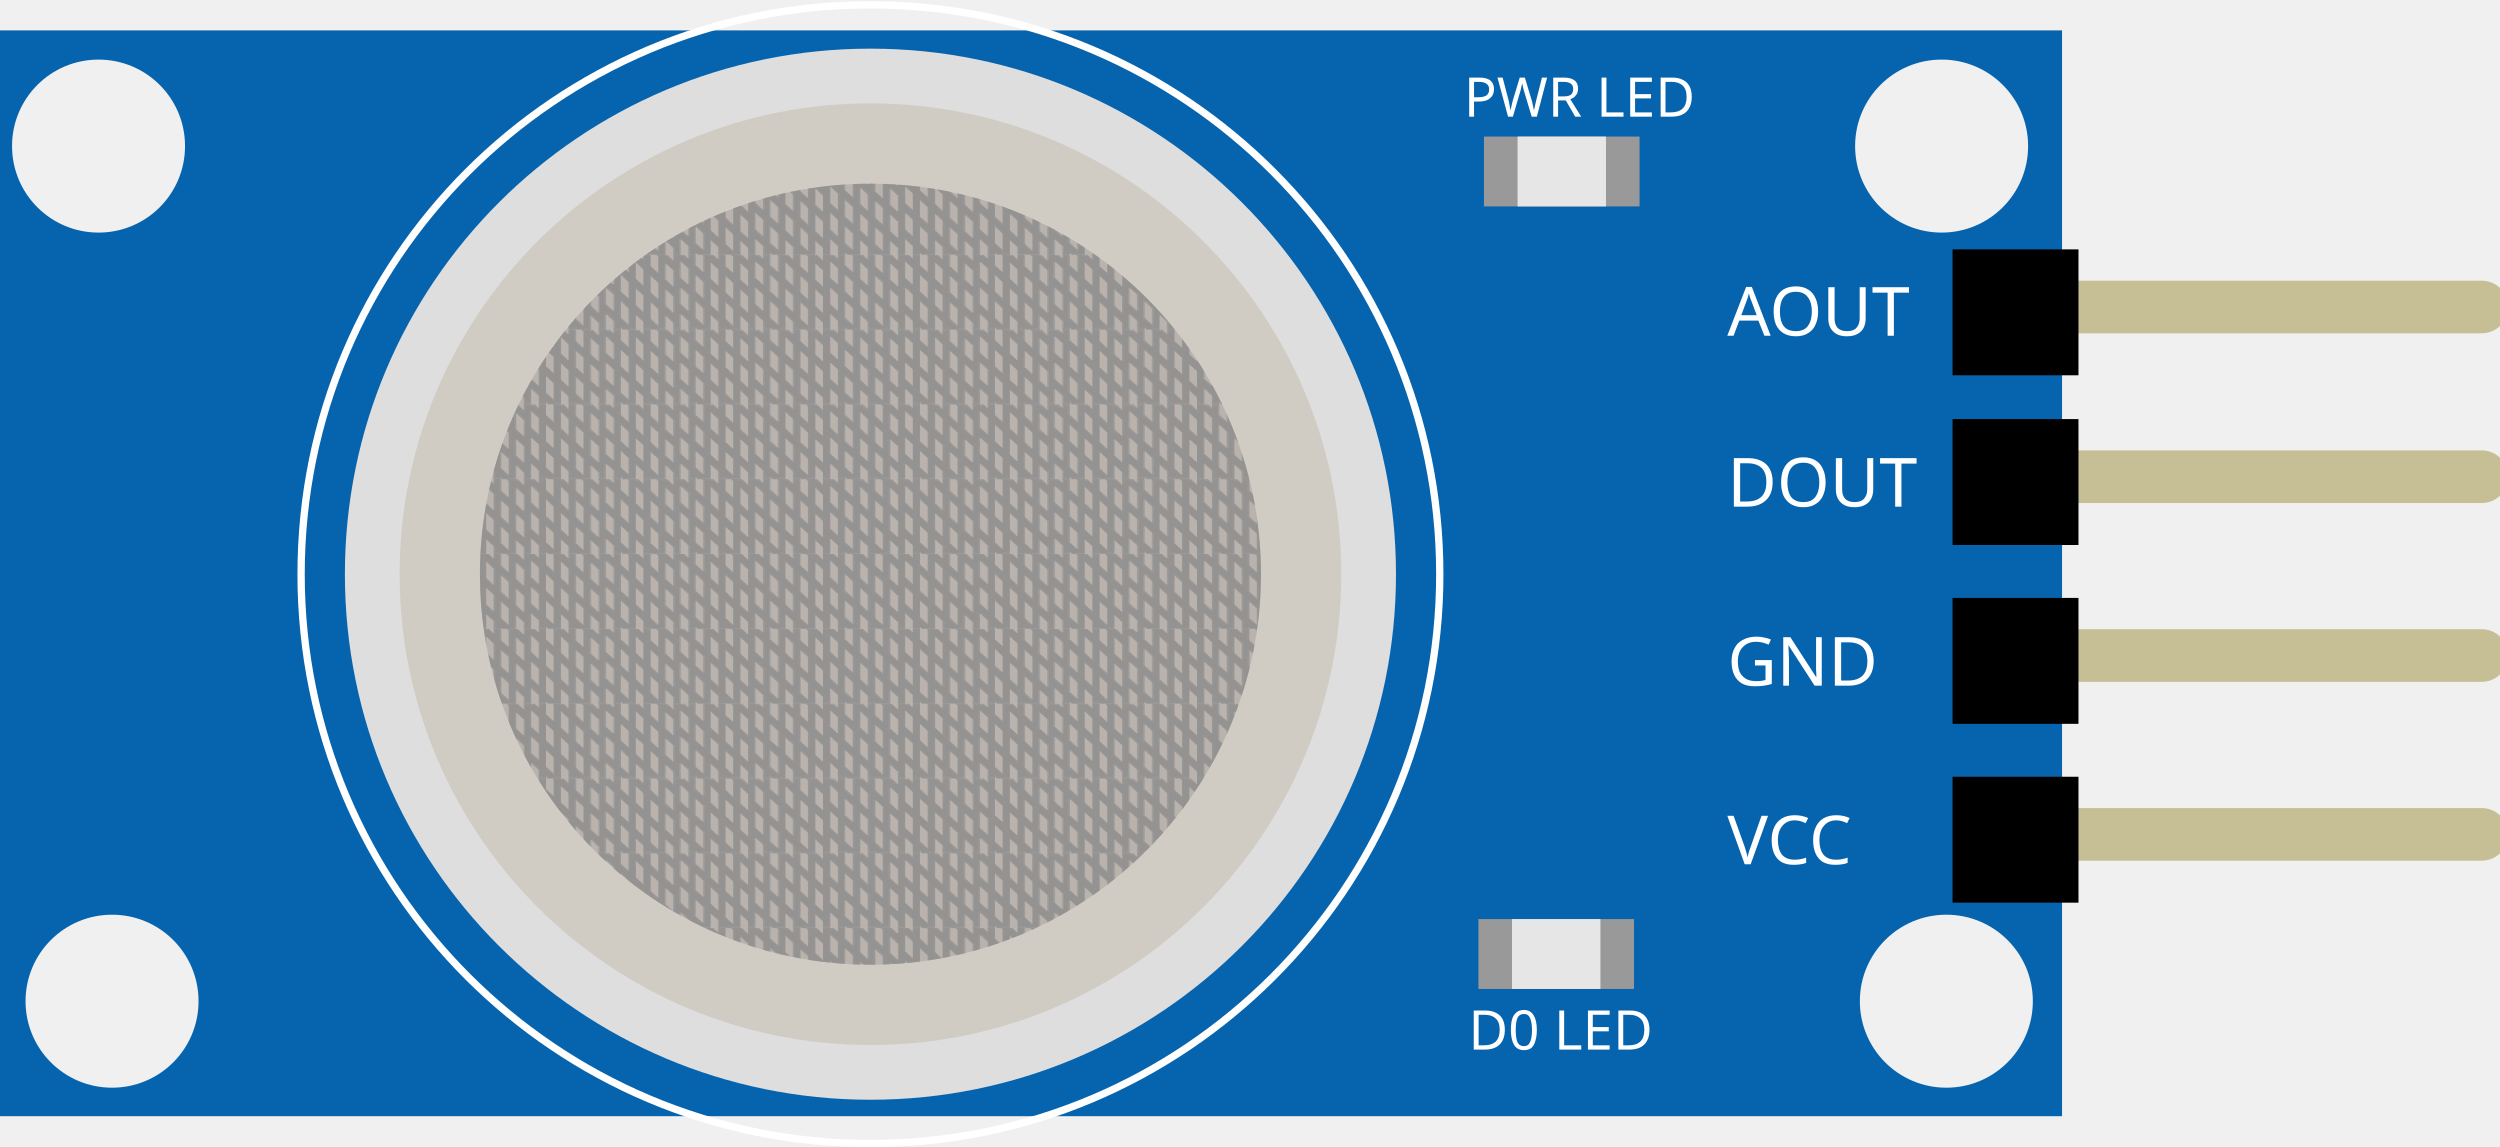
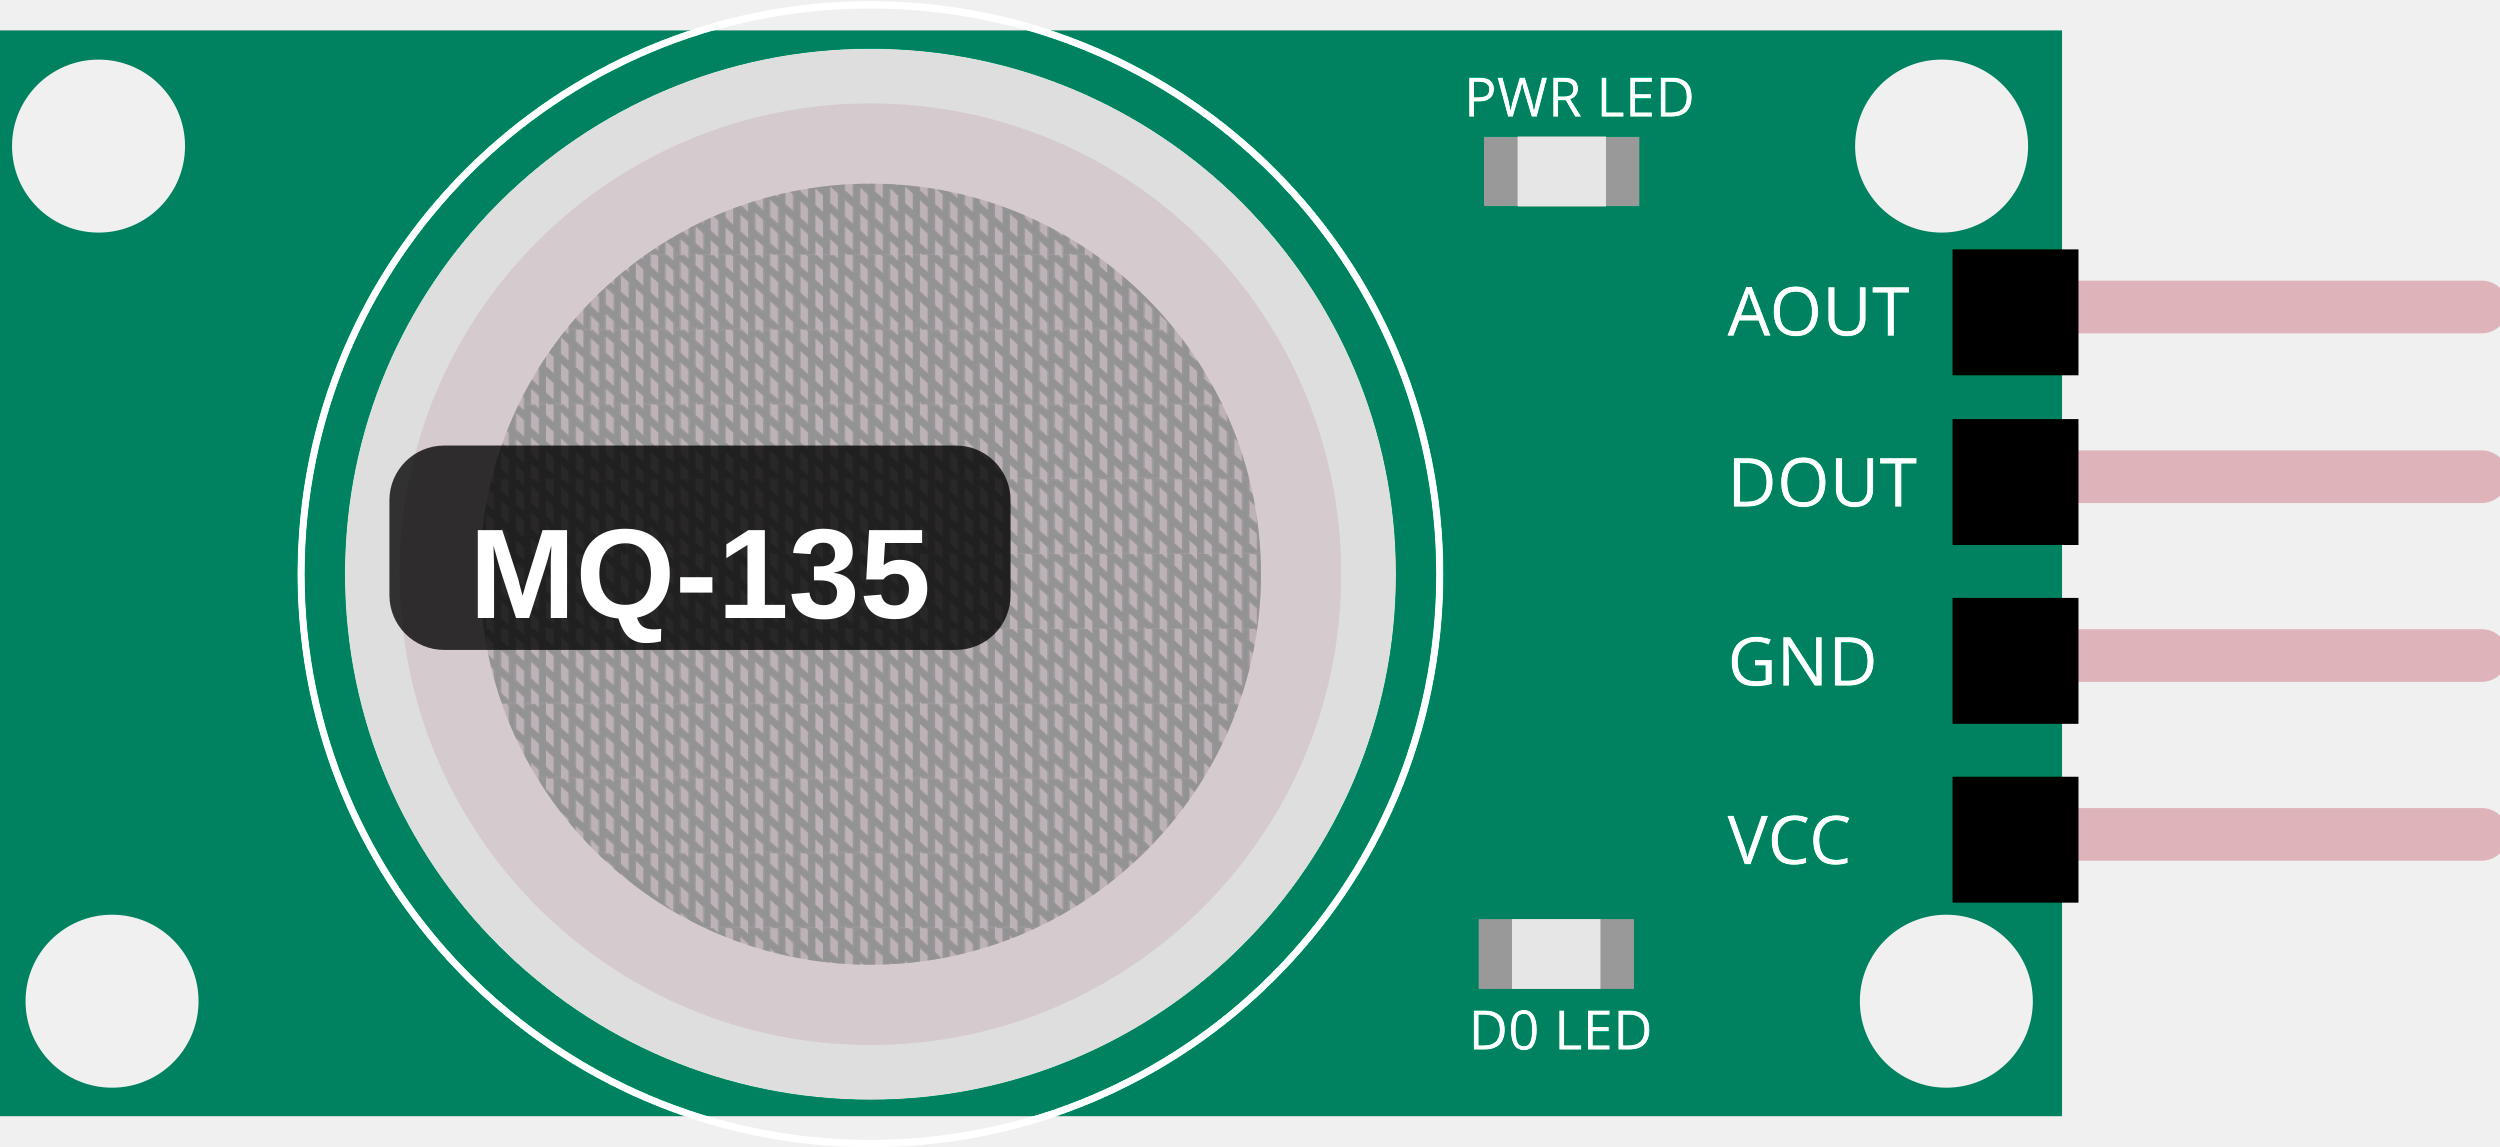
<svg xmlns="http://www.w3.org/2000/svg" xmlns:xlink="http://www.w3.org/1999/xlink" width="36.232mm" height="16.617mm" fill-rule="evenodd" version="1.1" viewBox="0 0 137 59.5">
  <defs>
-     <pattern id="a" width="4.1" height="4.1" patternUnits="userSpaceOnUse">
-       <path d="m0 0v4.09h0.4v-0.85l0.42 0.381v0.469h0.4v-0.1l0.109 0.1h0.711v-0.799l0.42 0.379v0.42h0.398v-0.049l0.055 0.049h0.766v-0.75l0.42 0.381v0.369h0.4v-4.09h-0.4v0.311l-0.334-0.311h-0.598l0.111 0.1v0.9l-0.42-0.379v-0.621h-0.398v0.25l-0.277-0.25h-0.6l0.057 0.051v0.9l-0.42-0.381v-0.57h-0.4v0.201l-0.223-0.201zm0.4 0.359 0.42 0.381v0.9l-0.42-0.381zm1.64 0.051 0.42 0.391v0.889l-0.42-0.379zm1.64 0.06 0.42 0.379v0.891l-0.42-0.381zm-2.46 0.639 0.42 0.381v0.9l-0.42-0.381zm1.64 0.051 0.42 0.381v0.898l-0.42-0.379zm-2.46 0.641 0.42 0.379v0.9l-0.42-0.379zm1.64 0.049 0.42 0.381v0.9l-0.42-0.381zm1.64 0.051 0.42 0.379v0.9l-0.42-0.379zm-2.46 0.65 0.42 0.379v0.9l-0.42-0.379zm1.64 0.049 0.42 0.381v0.9l-0.42-0.381z" fill="#949392" />
-     </pattern>
-     <g id="pin">
-       <path fill="#c6bf95" d="m29 4.6c0.382 0 0.748-0.152 1.02-0.422s0.422-0.636 0.422-1.02v-1e-3c0-0.382-0.152-0.748-0.422-1.02s-0.636-0.422-1.02-0.422h-26.1c-0.234 0-0.423 0.189-0.423 0.423v2.04c0 0.234 0.189 0.423 0.423 0.423h26.1z" />
-       <rect x="0" y="0" width="6.9" height="6.9" />
-     </g>
+     <filter id="e114hue">
+       <feColorMatrix type="hueRotate" values="-70" />
+     </filter>
  </defs>
-   <path d="m113 0h-113v59.5h113zm-1.6 53.2c0 2.62-2.12 4.74-4.74 4.74s-4.74-2.12-4.74-4.74c0-2.62 2.12-4.74 4.74-4.74s4.74 2.12 4.74 4.74zm-110 0c0 2.62 2.12 4.74 4.74 4.74 2.62 0 4.74-2.12 4.74-4.74 0-2.62-2.12-4.74-4.74-4.74-2.62 0-4.74 2.12-4.74 4.74zm105-51.6c2.62 0 4.74 2.12 4.74 4.74 0 2.62-2.12 4.74-4.74 4.74s-4.74-2.12-4.74-4.74c0-2.62 2.12-4.74 4.74-4.74zm-101 0c-2.62 0-4.74 2.12-4.74 4.74 0 2.62 2.12 4.74 4.74 4.74 2.62 0 4.74-2.12 4.74-4.74 0-2.62-2.12-4.74-4.74-4.74z" fill="#0664af" />
-   <use xlink:href="#pin" x="107" y="12" />
-   <use xlink:href="#pin" x="107" y="21.3" />
-   <use xlink:href="#pin" x="107" y="31.1" />
-   <use xlink:href="#pin" x="107" y="40.9" />
-   <circle cx="47.7" cy="29.8" r="31.2" fill="none" stroke="#fff" stroke-width=".4px" />
-   <circle cx="47.7" cy="29.8" r="28.8" fill="#dedede" />
-   <circle cx="47.7" cy="29.8" r="25.8" fill="#d0ccc4" />
-   <circle cx="47.7" cy="29.8" r="21.4" fill="#bab3ad" />
-   <circle cx="47.7" cy="29.8" r="21.4" fill="url(#a)" />
-   <text fill="#ffffff" font-family="sans-serif" font-size="3.72px">
-     <tspan x="94.656" y="16.729">AOUT</tspan>
-     <tspan x="94.656" y="26.098">DOUT</tspan>
-     <tspan x="94.656" y="35.911">GND</tspan>
-     <tspan x="94.656" y="45.696">VCC</tspan>
-   </text>
-   <rect style="opacity:1;fill:#999999;stroke-width:1.575;paint-order:stroke markers fill" id="rect17" width="8.526" height="3.828" x="81.322" y="5.818" />
-   <rect style="opacity:1;fill:#e6e6e6;stroke-width:2.056;paint-order:stroke markers fill" id="rect18" width="4.844" height="3.828" x="83.163" y="5.818" />
+   <g filter="url(#e114hue)">
+     <defs>
+       <pattern id="a" width="4.1" height="4.1" patternUnits="userSpaceOnUse">
+         <path d="m0 0v4.09h0.4v-0.85l0.42 0.381v0.469h0.4v-0.1l0.109 0.1h0.711v-0.799l0.42 0.379v0.42h0.398v-0.049l0.055 0.049h0.766v-0.75l0.42 0.381v0.369h0.4v-4.09h-0.4v0.311l-0.334-0.311h-0.598l0.111 0.1v0.9l-0.42-0.379v-0.621h-0.398v0.25l-0.277-0.25h-0.6l0.057 0.051v0.9l-0.42-0.381v-0.57h-0.4v0.201l-0.223-0.201zm0.4 0.359 0.42 0.381v0.9l-0.42-0.381zm1.64 0.051 0.42 0.391v0.889l-0.42-0.379zm1.64 0.06 0.42 0.379v0.891l-0.42-0.381zm-2.46 0.639 0.42 0.381v0.9l-0.42-0.381zm1.64 0.051 0.42 0.381v0.898l-0.42-0.379zm-2.46 0.641 0.42 0.379v0.9l-0.42-0.379zm1.64 0.049 0.42 0.381v0.9l-0.42-0.381zm1.64 0.051 0.42 0.379v0.9l-0.42-0.379zm-2.46 0.65 0.42 0.379v0.9l-0.42-0.379zm1.64 0.049 0.42 0.381v0.9l-0.42-0.381z" fill="#949392" />
+       </pattern>
+       <g id="pin">
+         <path fill="#c6bf95" d="m29 4.6c0.382 0 0.748-0.152 1.02-0.422s0.422-0.636 0.422-1.02v-1e-3c0-0.382-0.152-0.748-0.422-1.02s-0.636-0.422-1.02-0.422h-26.1c-0.234 0-0.423 0.189-0.423 0.423v2.04c0 0.234 0.189 0.423 0.423 0.423h26.1z" />
+         <rect x="0" y="0" width="6.9" height="6.9" />
+       </g>
+     </defs>
+     <path d="m113 0h-113v59.5h113zm-1.6 53.2c0 2.62-2.12 4.74-4.74 4.74s-4.74-2.12-4.74-4.74c0-2.62 2.12-4.74 4.74-4.74s4.74 2.12 4.74 4.74zm-110 0c0 2.62 2.12 4.74 4.74 4.74 2.62 0 4.74-2.12 4.74-4.74 0-2.62-2.12-4.74-4.74-4.74-2.62 0-4.74 2.12-4.74 4.74zm105-51.6c2.62 0 4.74 2.12 4.74 4.74 0 2.62-2.12 4.74-4.74 4.74s-4.74-2.12-4.74-4.74c0-2.62 2.12-4.74 4.74-4.74zm-101 0c-2.62 0-4.74 2.12-4.74 4.74 0 2.62 2.12 4.74 4.74 4.74 2.62 0 4.74-2.12 4.74-4.74 0-2.62-2.12-4.74-4.74-4.74z" fill="#0664af" />
+     <use xlink:href="#pin" x="107" y="12" />
+     <use xlink:href="#pin" x="107" y="21.3" />
+     <use xlink:href="#pin" x="107" y="31.1" />
+     <use xlink:href="#pin" x="107" y="40.9" />
+     <circle cx="47.7" cy="29.8" r="31.2" fill="none" stroke="#fff" stroke-width=".4px" />
+     <circle cx="47.7" cy="29.8" r="28.8" fill="#dedede" />
+     <circle cx="47.7" cy="29.8" r="25.8" fill="#d0ccc4" />
+     <circle cx="47.7" cy="29.8" r="21.4" fill="#bab3ad" />
+     <circle cx="47.7" cy="29.8" r="21.4" fill="url(#a)" />
+     <text fill="#ffffff" font-family="sans-serif" font-size="3.72px">
+       <tspan x="94.656" y="16.729">AOUT</tspan>
+       <tspan x="94.656" y="26.098">DOUT</tspan>
+       <tspan x="94.656" y="35.911">GND</tspan>
+       <tspan x="94.656" y="45.696">VCC</tspan>
+     </text>
+     <rect style="opacity:1;fill:#999999;stroke-width:1.575;paint-order:stroke markers fill" id="rect17" width="8.526" height="3.828" x="81.322" y="5.818" />
+     <rect style="opacity:1;fill:#e6e6e6;stroke-width:2.056;paint-order:stroke markers fill" id="rect18" width="4.844" height="3.828" x="83.163" y="5.818" />
        false
        <rect style="fill:#999999;stroke-width:1.575;paint-order:stroke markers fill" id="rect17-9" width="8.526" height="3.828" x="81.018" y="48.7" />
-   <rect style="fill:#e6e6e6;stroke-width:2.056;paint-order:stroke markers fill" id="rect18-0" width="4.844" height="3.828" x="82.859" y="48.7" />
+     <rect style="fill:#e6e6e6;stroke-width:2.056;paint-order:stroke markers fill" id="rect18-0" width="4.844" height="3.828" x="82.859" y="48.7" />
        false
        <text fill="#ffffff" font-family="sans-serif" font-size="3px">
-     <tspan x="80.213" y="4.727">PWR LED</tspan>
-     <tspan x="80.464" y="55.852">D0 LED</tspan>
-   </text>
+       <tspan x="80.213" y="4.727">PWR LED</tspan>
+       <tspan x="80.464" y="55.852">D0 LED</tspan>
+     </text>
+   </g>
+   <g id="e114">
+     <rect x="21.34" y="22.75" width="34.04" height="11.2" rx="3" fill="#000" fill-opacity=".78" />
+     <text x="38.36" y="32.2" text-anchor="middle" font-family="Arial,sans-serif" font-weight="bold" font-size="7" fill="#fff">MQ-135</text>
+   </g>
</svg>
